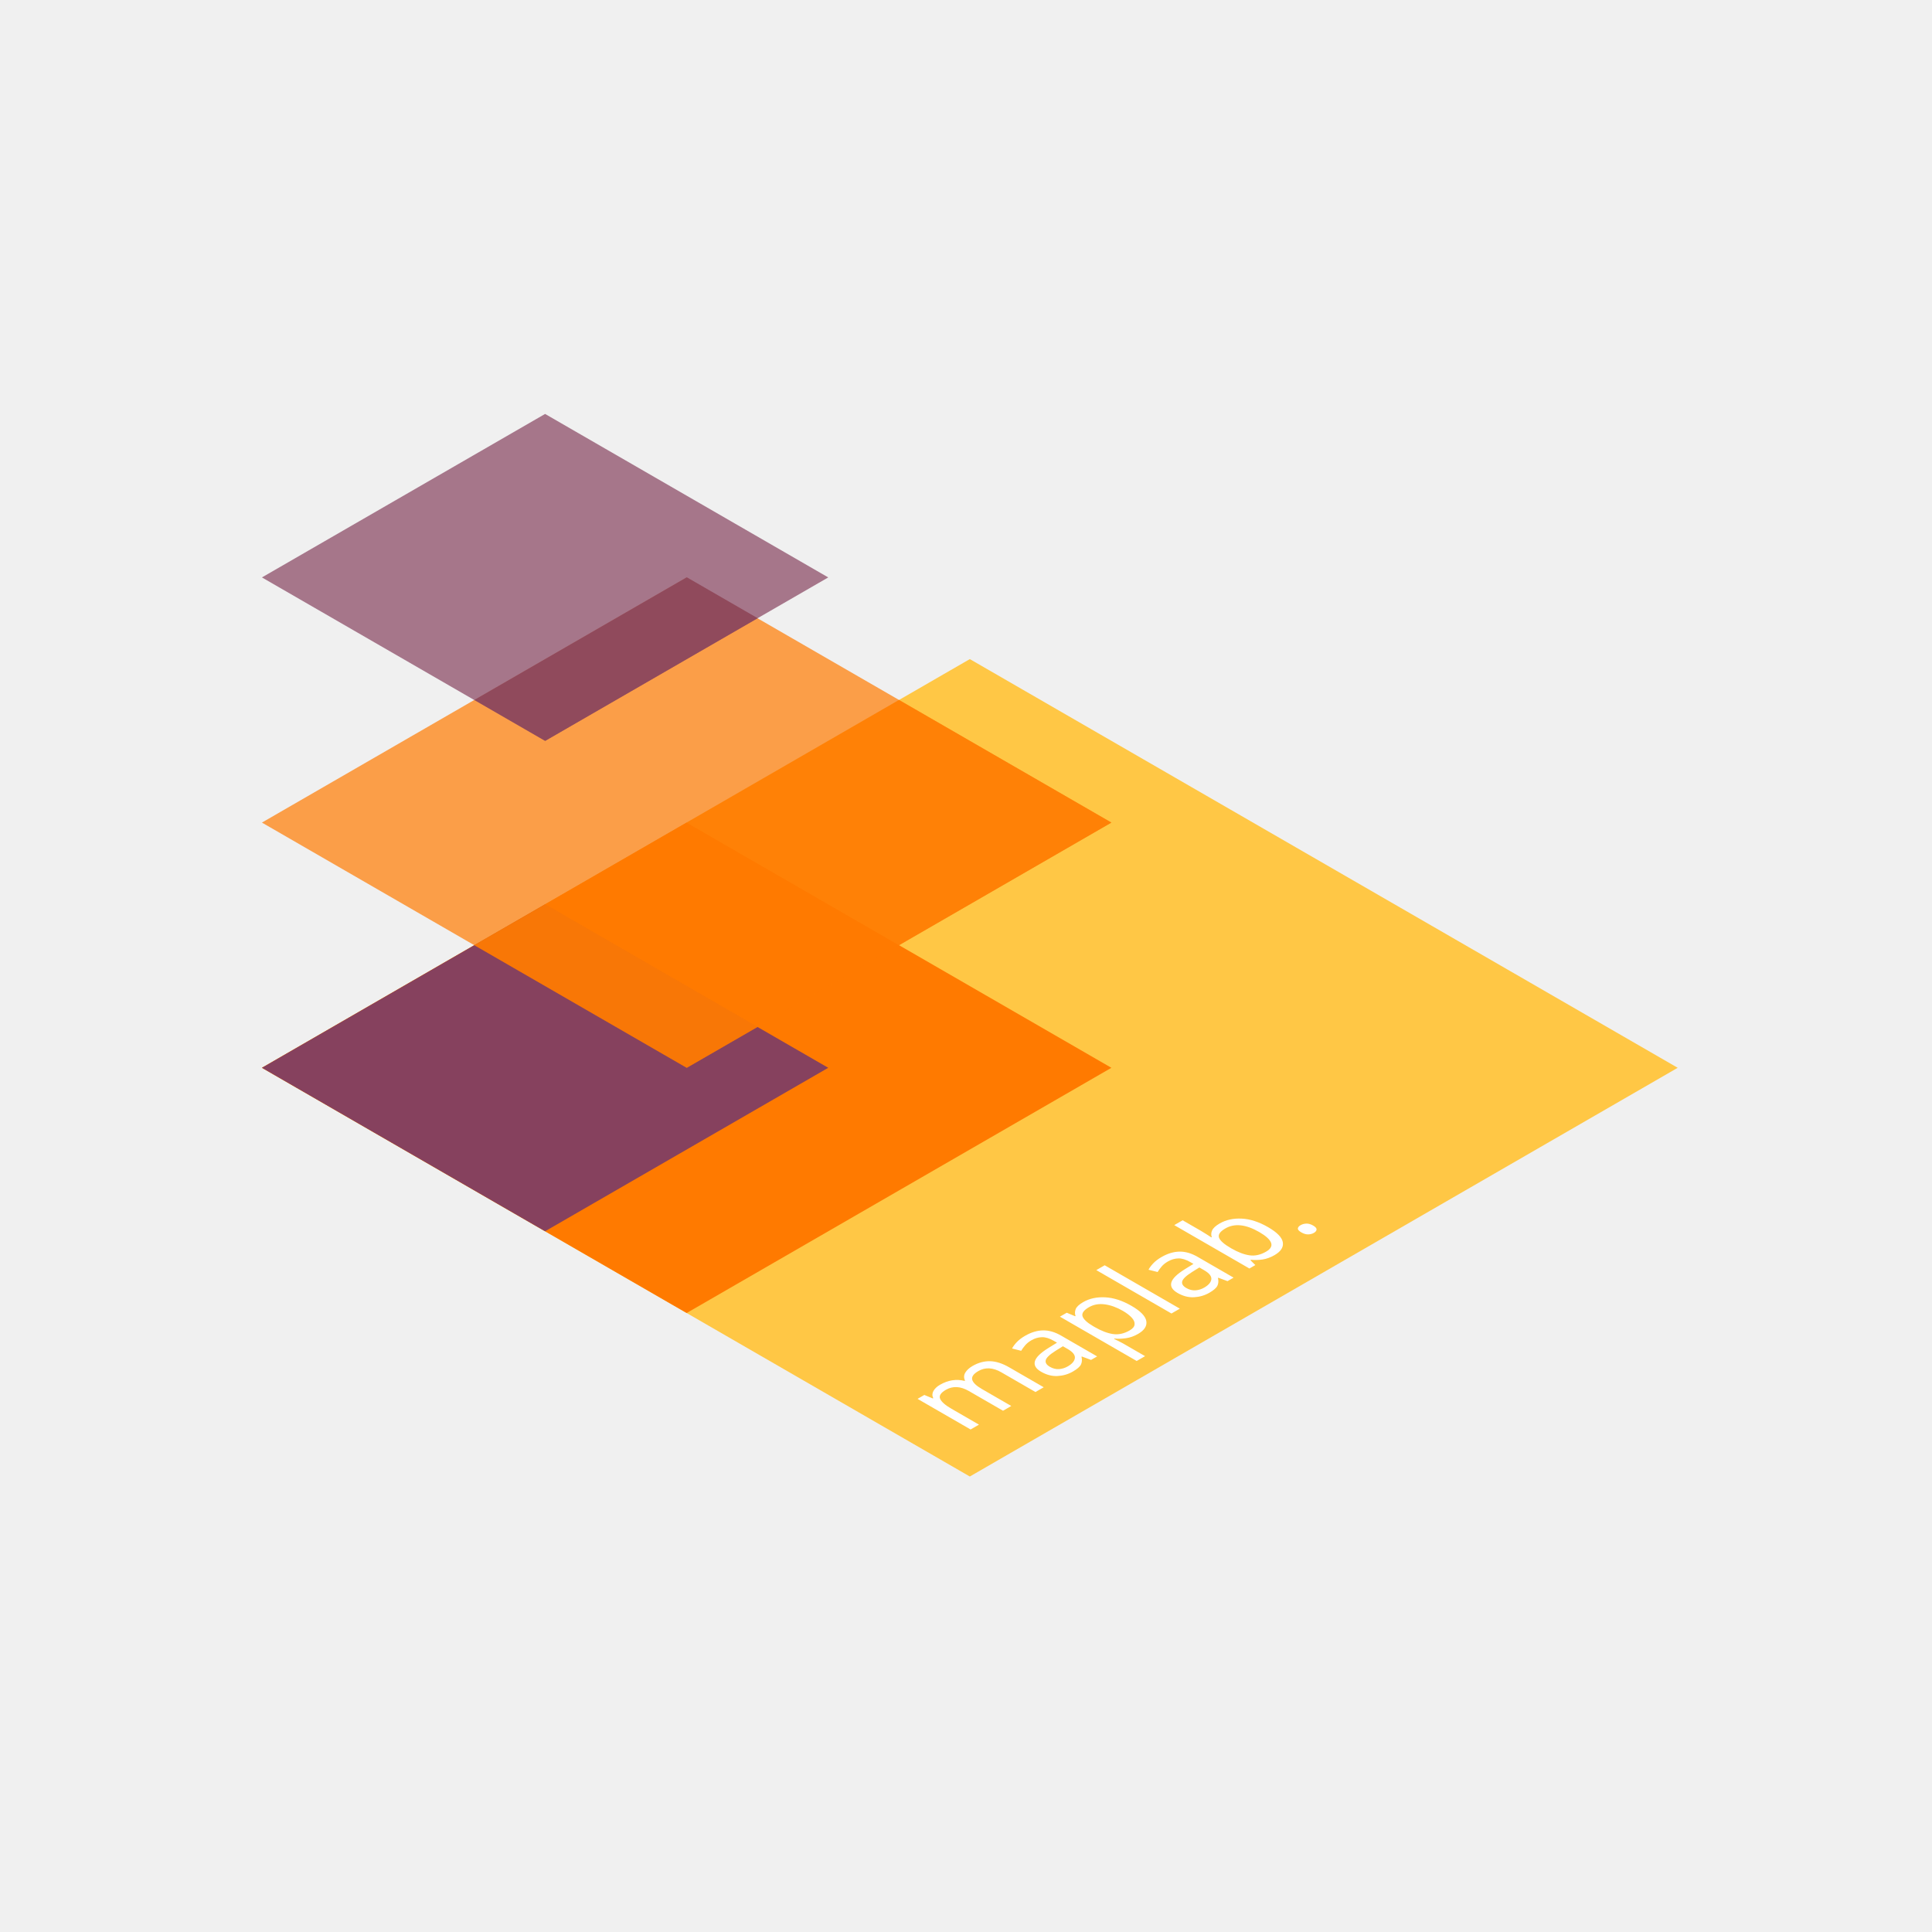
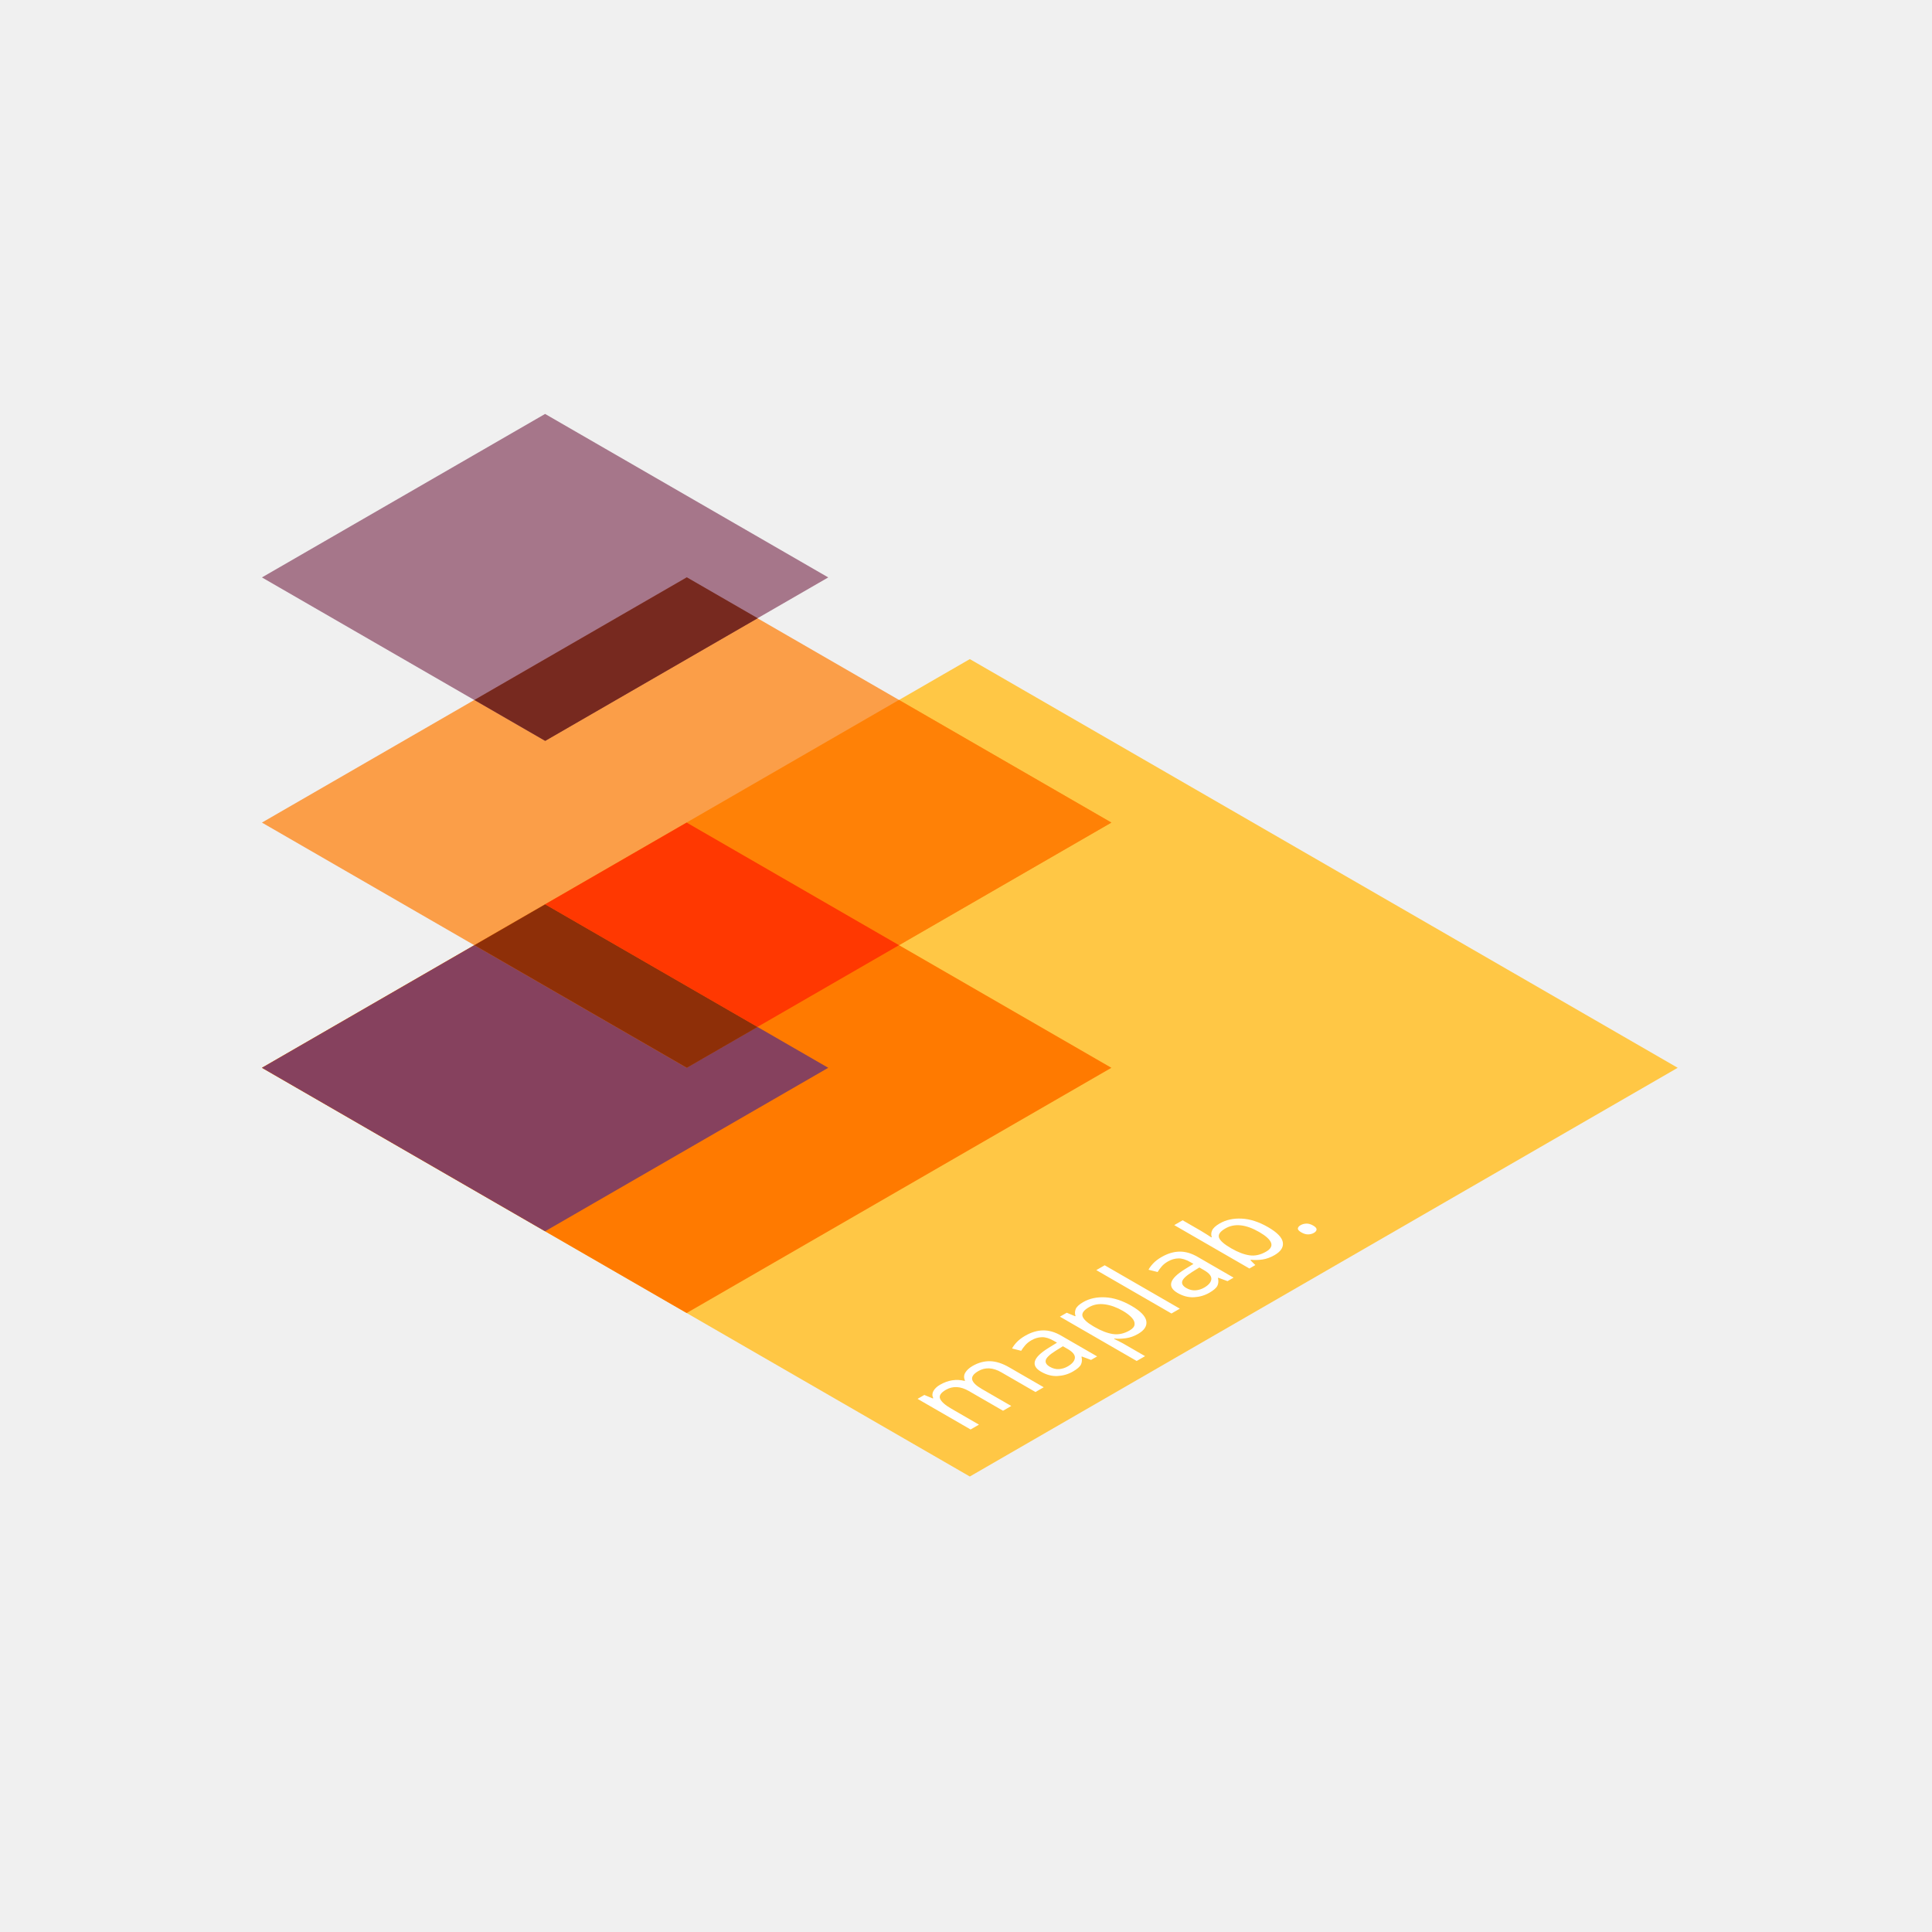
<svg xmlns="http://www.w3.org/2000/svg" width="335" height="335" viewBox="0 0 335 335">
  <path fill="#FFC745" d="M290.906 185.151l-122.744-70.867-122.744 70.867 122.744 70.868z" />
  <path fill="#FF7A00" d="M45.418 185.151l73.646 42.52 73.647-42.52-73.647-42.519z" />
  <path fill="#86415E" d="M94.516 213.497l49.097-28.346-49.097-28.345-49.098 28.345 49.098 28.346" />
  <path opacity=".7" fill="#FF7A00" d="M45.418 142.632l73.646 42.519 73.647-42.519-73.647-42.52z" />
  <path opacity=".7" fill="#FF7A00" d="M155.889 121.372l-36.823 21.26 36.823 21.26 36.824-21.26z" />
-   <path opacity=".8" fill="#FF7A00" d="M119.094 185.151l12.275-7.086-36.824-21.259-12.274 7.086z" />
-   <path opacity=".7" fill="#FF7A00" d="M119.066 142.632l-24.55 14.174h.002l36.822 21.258 24.549-14.172z" />
+   <path opacity=".9" fill="#862906" d="M119.094 185.151l12.275-7.086-36.824-21.259-12.274 7.086z" />
+   <path opacity=".9" fill="#FF3101" d="M119.066 142.632l-24.55 14.174h.002l36.822 21.258 24.549-14.172z" />
  <path opacity=".7" fill="#86415E" d="M94.516 128.468l49.097-28.346-49.097-28.346-49.098 28.346 49.098 28.346" />
-   <path opacity=".7" fill="#86415E" d="M94.545 128.462l36.832-21.264-12.283-7.092-36.831 21.265z" />
+   <path opacity=".9" fill="#712418" d="M94.545 128.462l36.832-21.264-12.283-7.092-36.831 21.265z" />
  <path fill="none" d="M254.182 204.1l-82.271 47.499-18.668-10.778 82.273-47.499z" />
  <text transform="matrix(.75 -.433 .7794 .45 166.889 248.676)" fill="#FFF" font-family="'Dosis'" font-size="22">maplab.</text>
</svg>
